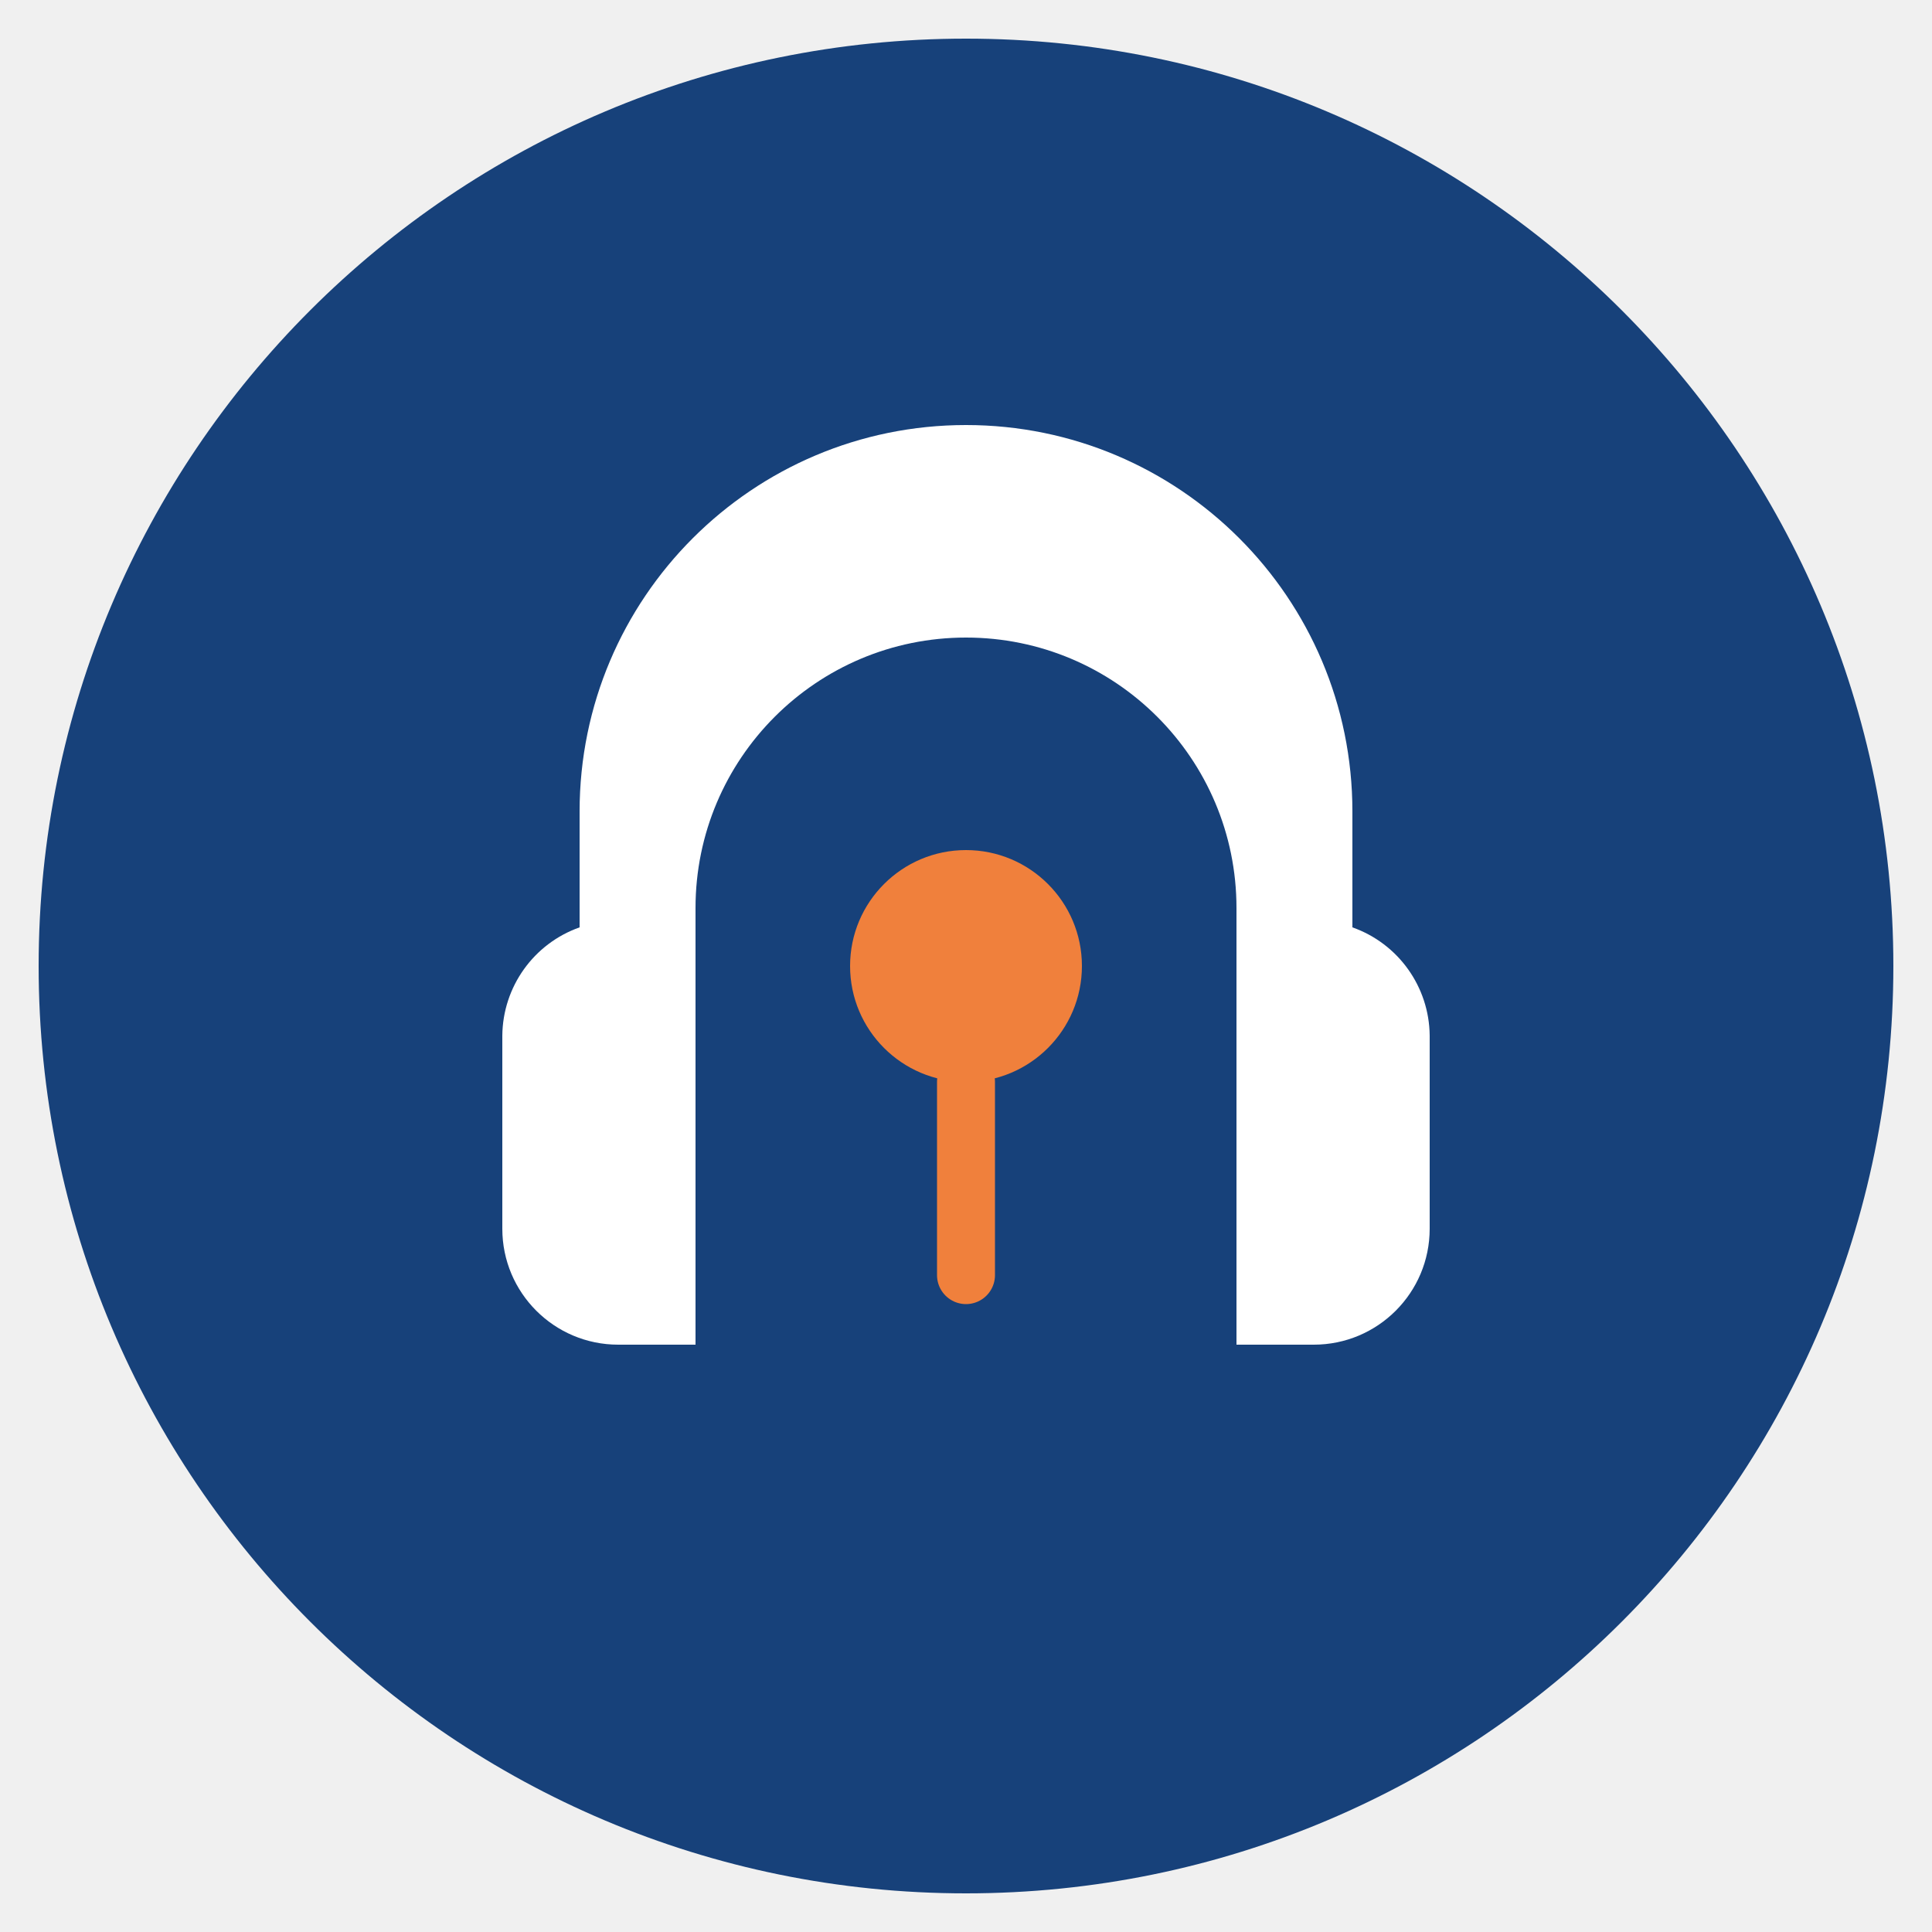
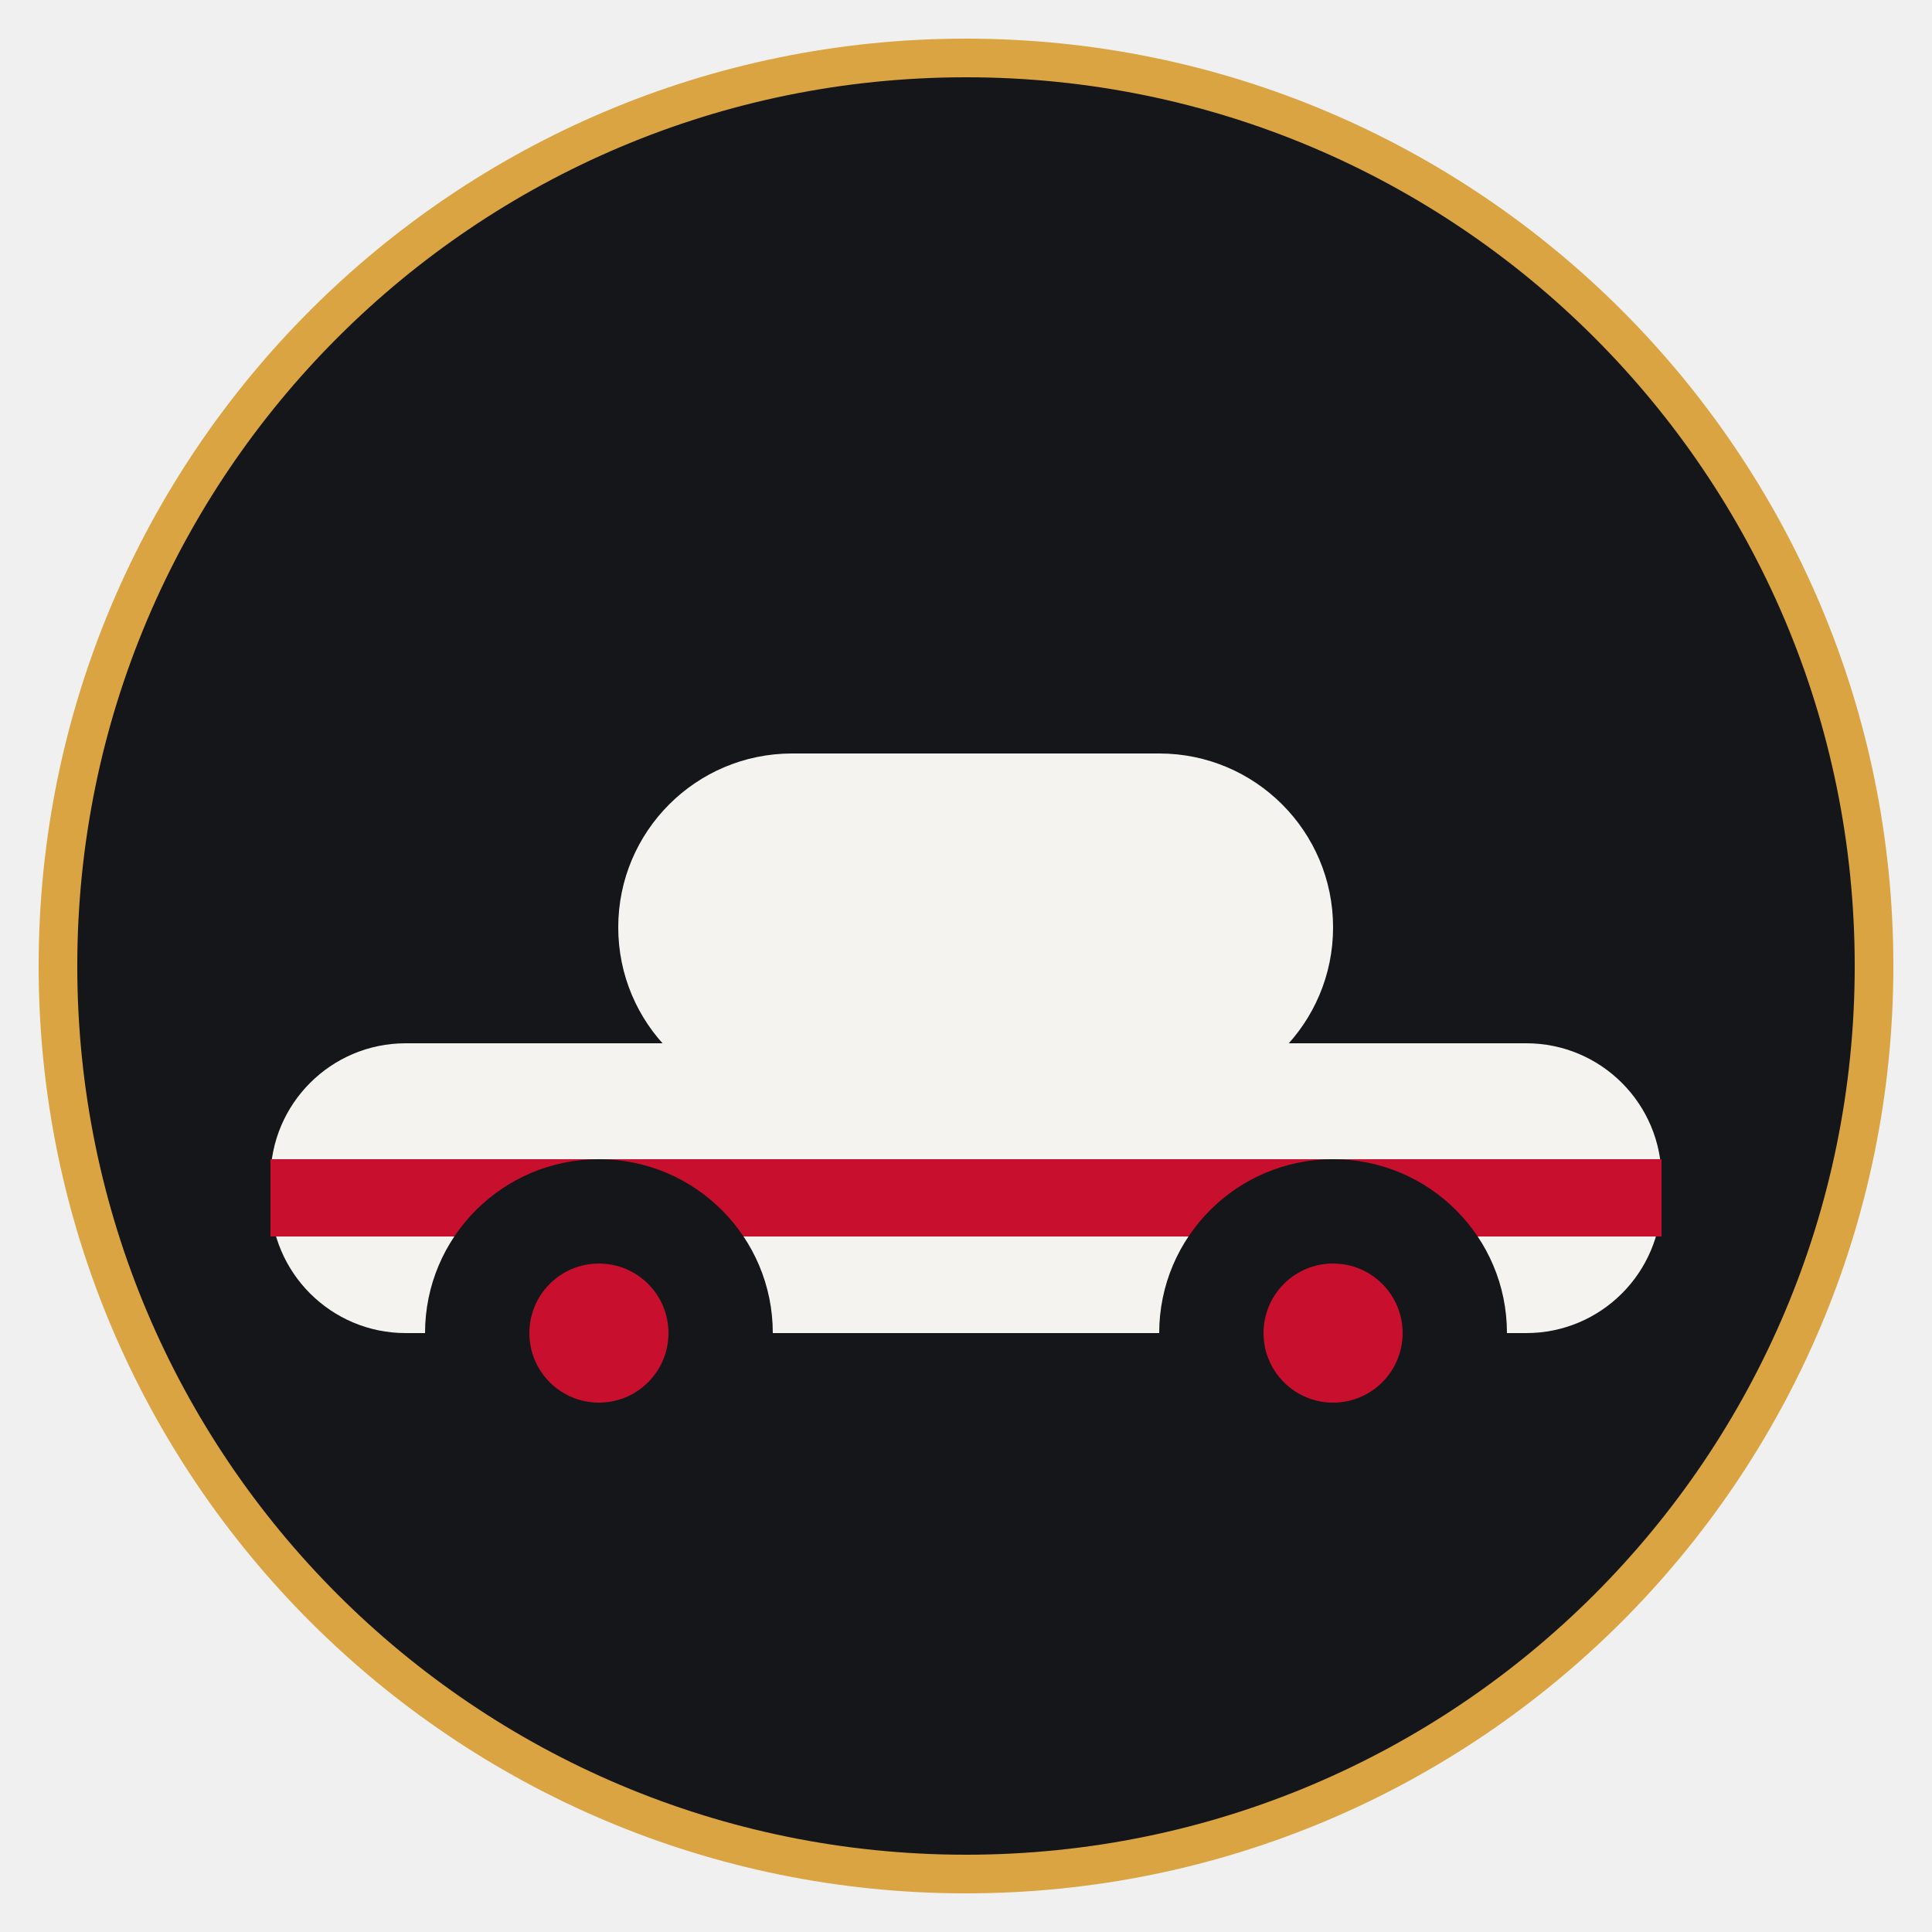
<svg xmlns="http://www.w3.org/2000/svg" viewBox="0 0 100 100" width="100" height="100">
-   <circle cx="50" cy="50" r="48" fill="#17417a" />
-   <path d="M50 22a20 20 0 0 0-20 20v6a6 6 0 0 0-4 5.6v10a6 6 0 0 0 6 6h4V47a14 14 0 0 1 28 0v22.6h4a6 6 0 0 0 6-6v-10a6 6 0 0 0-4-5.6v-6a20 20 0 0 0-20-20Z" fill="#ffffff" />
-   <circle cx="50" cy="50" r="6" fill="#f0803c" />
-   <path d="M50 56v10" stroke="#f0803c" stroke-width="3" stroke-linecap="round" />
+   <circle cx="50" cy="50" r="47" fill="#14161a" stroke="#d9a441" stroke-width="2" />
+   <rect x="14" y="54" width="72" height="15" rx="7" fill="#f4f3f0" />
+   <rect x="32" y="39" width="37" height="18" rx="9" fill="#f4f3f0" />
+   <rect x="14" y="60" width="72" height="4" fill="#c8102e" />
+   <circle cx="31" cy="69" r="9" fill="#14161a" />
+   <circle cx="31" cy="69" r="3.6" fill="#c8102e" />
+   <circle cx="69" cy="69" r="9" fill="#14161a" />
+   <circle cx="69" cy="69" r="3.6" fill="#c8102e" />
</svg>
